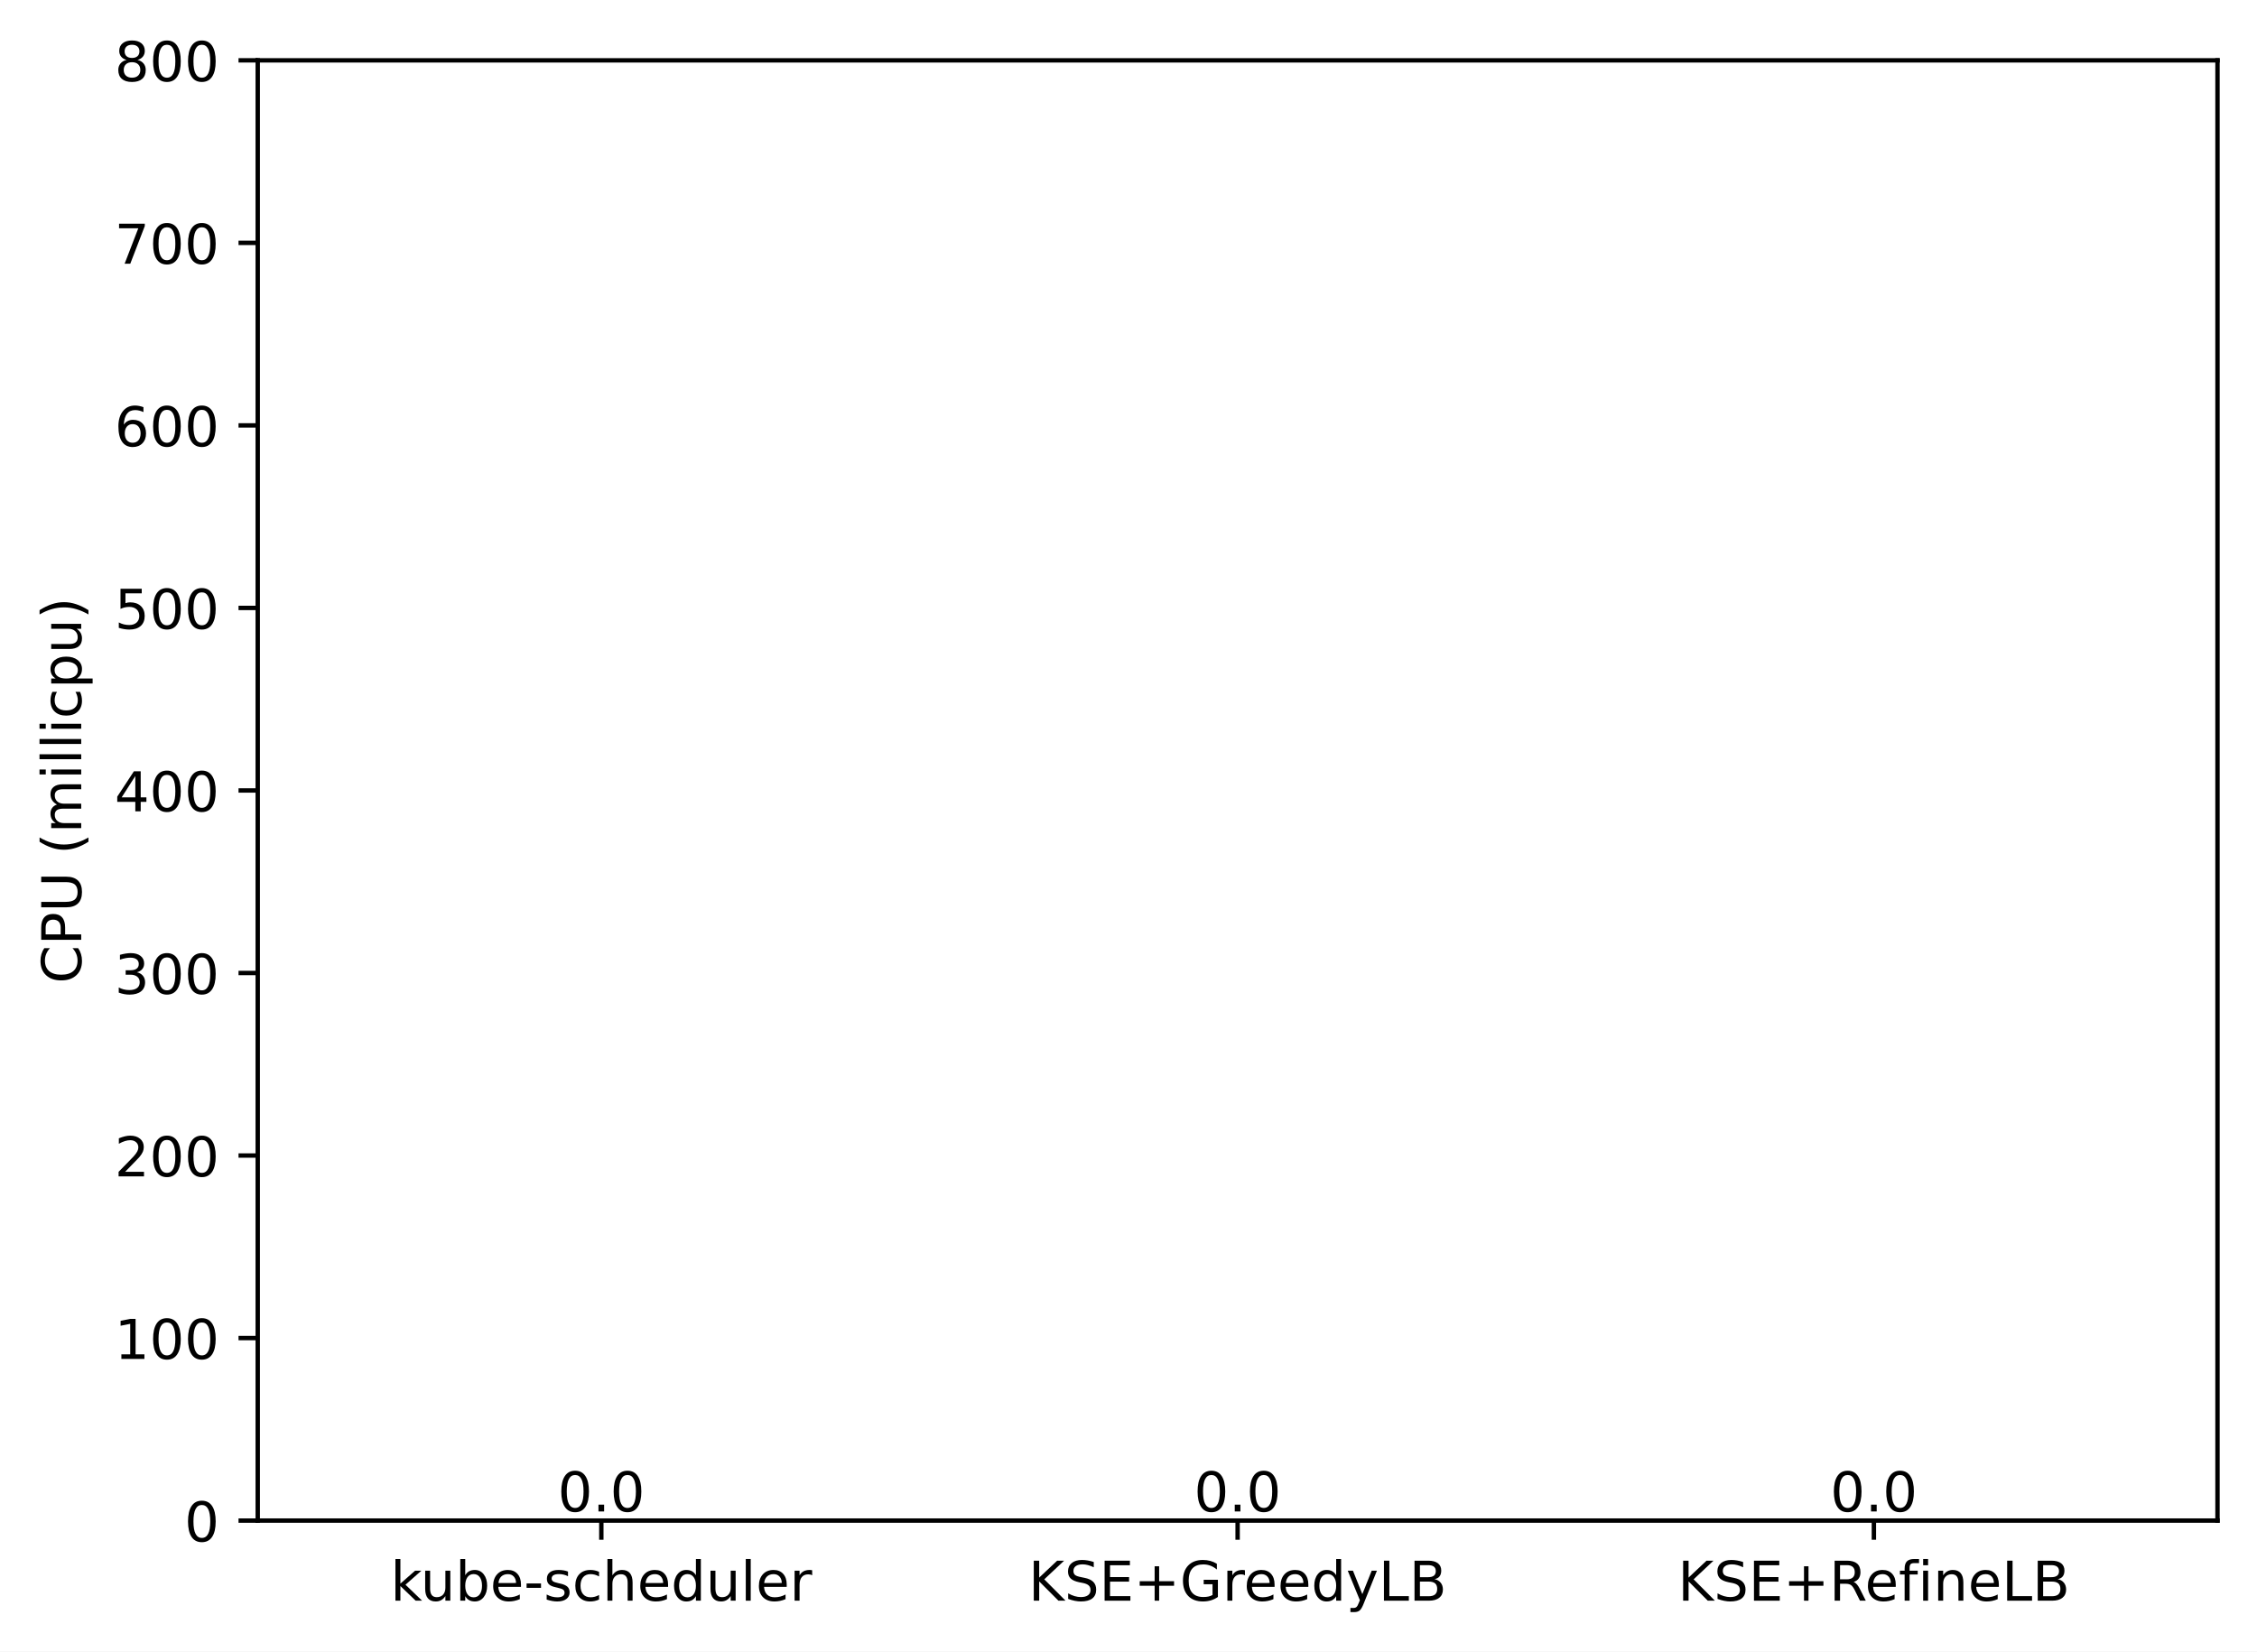
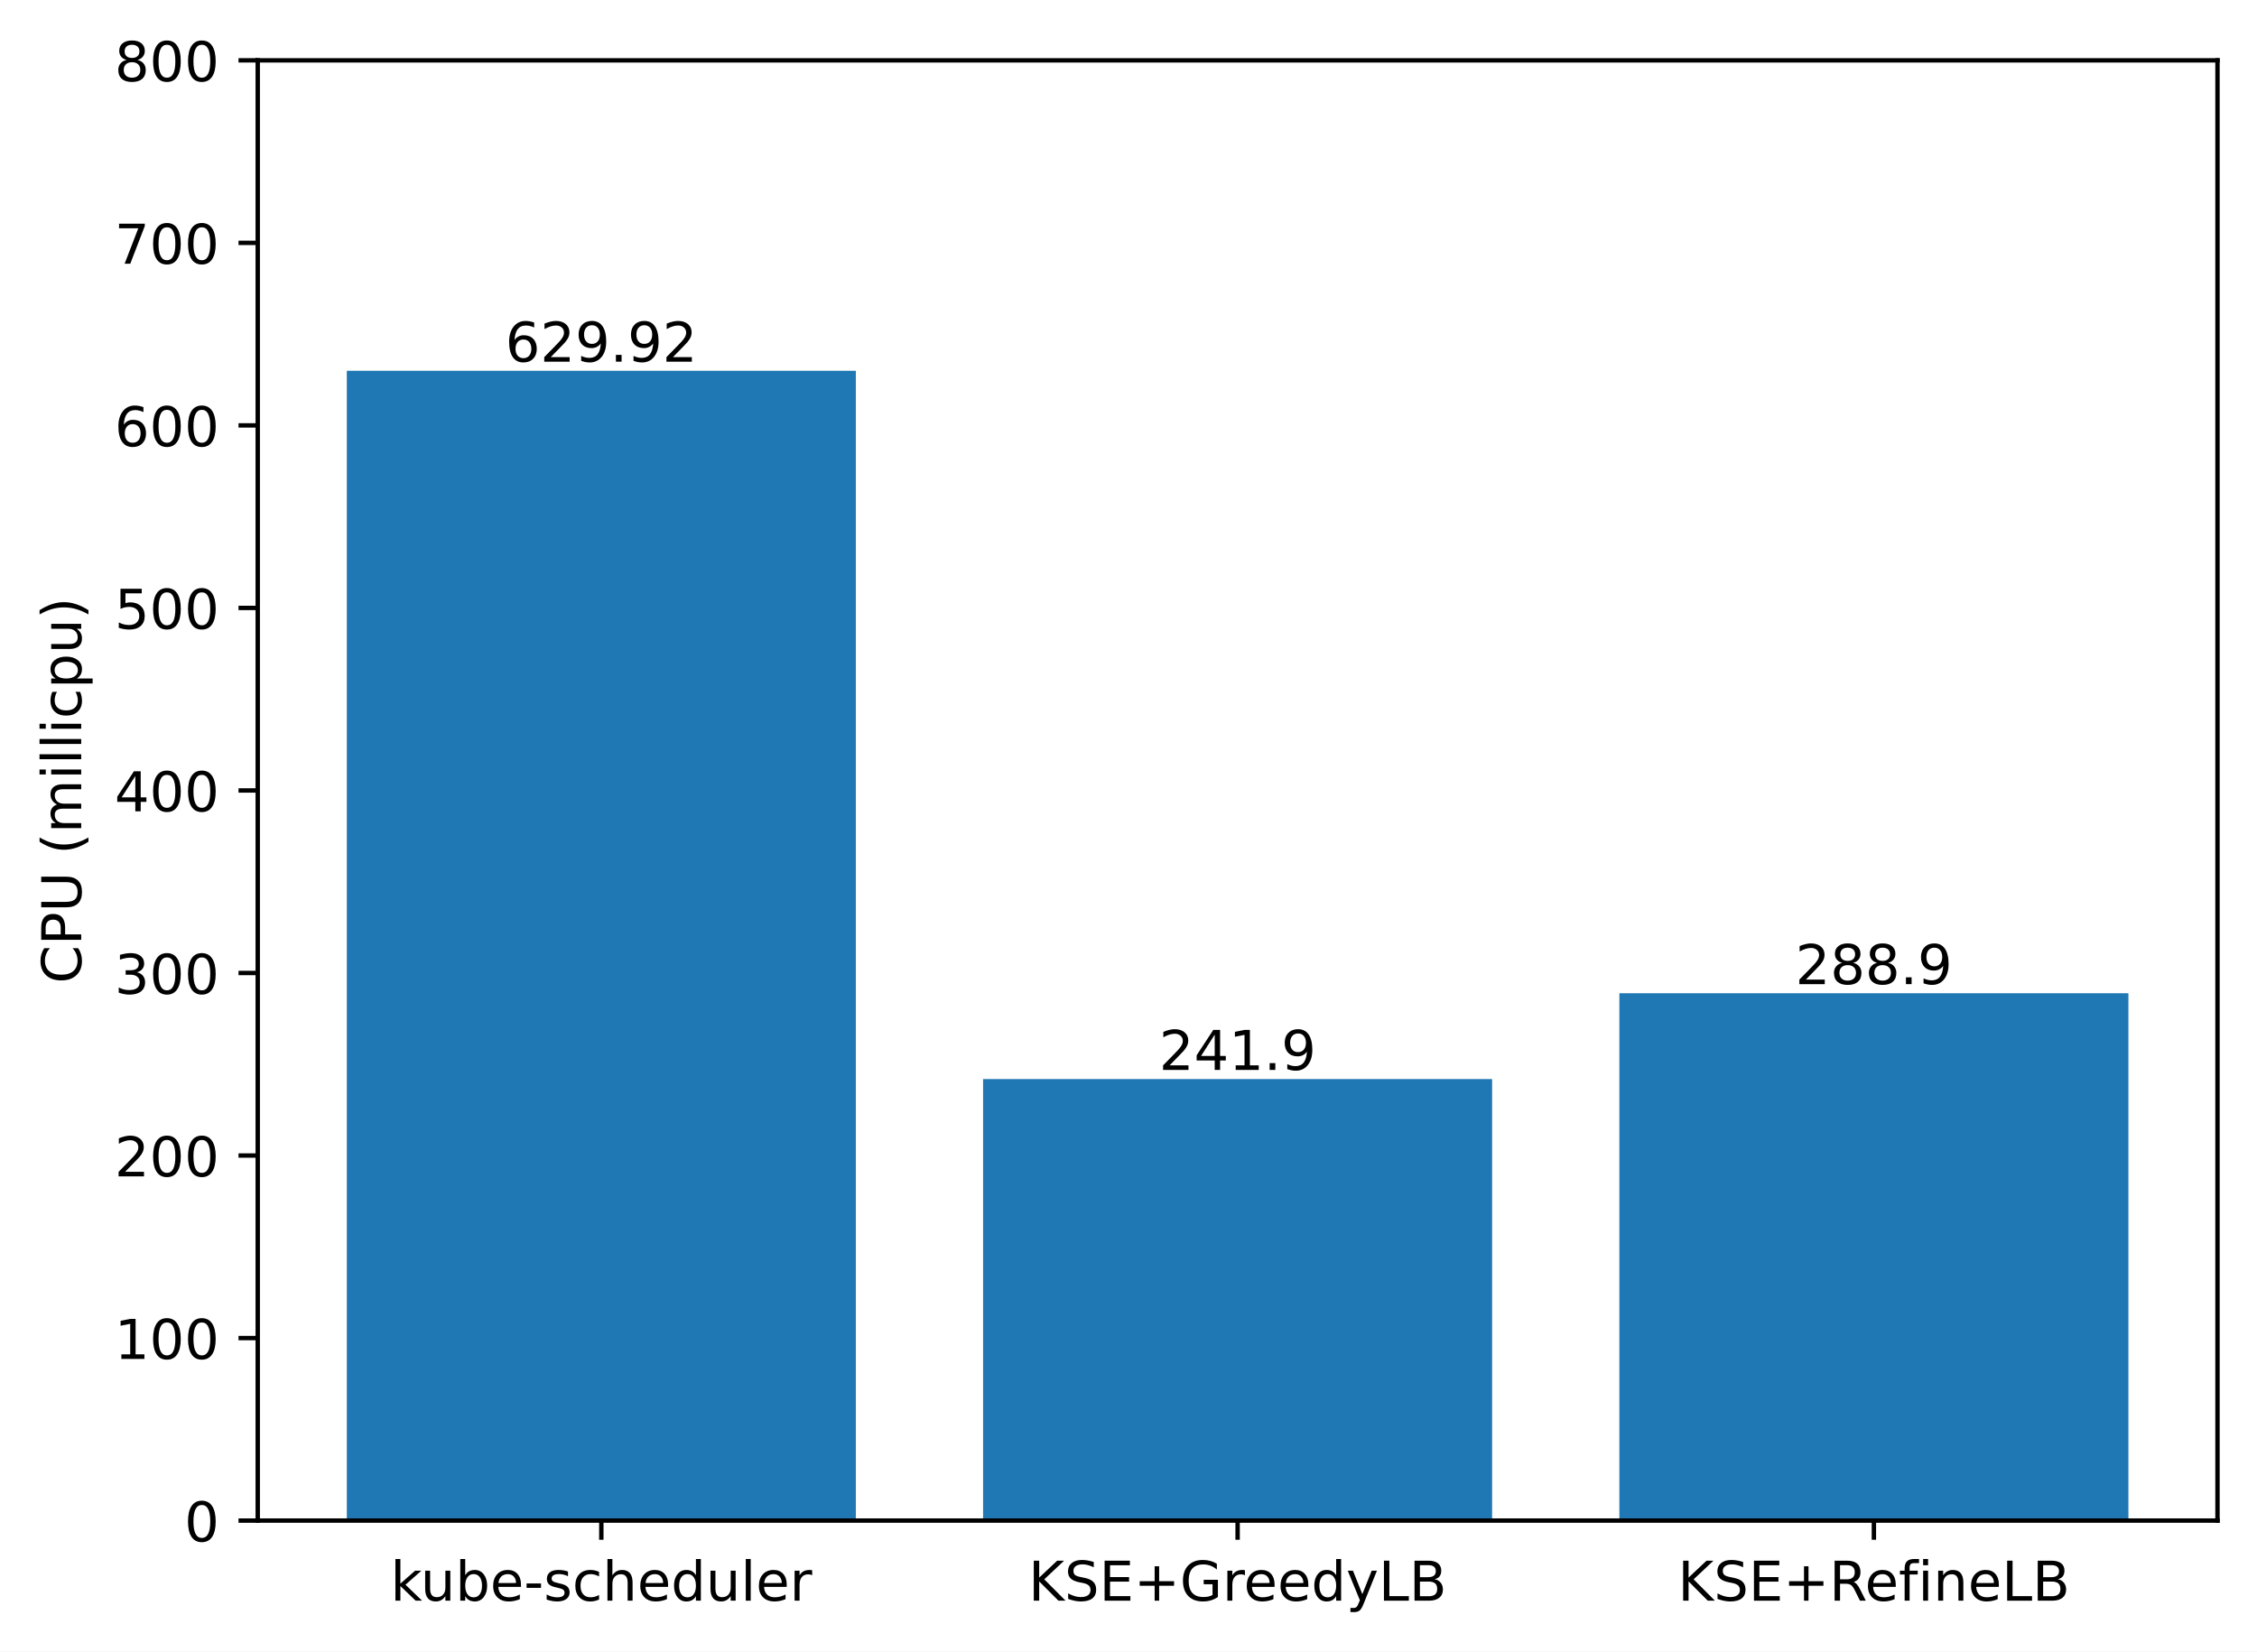
<svg xmlns="http://www.w3.org/2000/svg" xmlns:xlink="http://www.w3.org/1999/xlink" width="411.286pt" height="300.989pt" viewBox="0 0 411.286 300.989" version="1.1">
  <defs>
    <style type="text/css">*{stroke-linejoin: round; stroke-linecap: butt}</style>
  </defs>
  <g id="figure_1">
    <g id="patch_1">
      <path d="M 0 300.989  L 411.286 300.989  L 411.286 0  L 0 0  z " style="fill: #ffffff" />
    </g>
    <g id="axes_1">
      <g id="patch_2">
        <path d="M 46.966 277.111  L 404.086 277.111  L 404.086 10.999  L 46.966 10.999  z " style="fill: #ffffff" />
      </g>
      <g id="patch_3">
-         <path d="M 63.198 277.111  L 155.957 277.111  L 155.957 277.111  L 63.198 277.111  z " clip-path="url(#p29ecff7913)" style="fill: #1f77b4" />
+         <path d="M 63.198 277.111  L 155.957 277.111  L 155.957 67.575  L 63.198 67.575  z " clip-path="url(#pca6b2e32e9)" style="fill: #1f77b4" />
      </g>
      <g id="patch_4">
-         <path d="M 179.146 277.111  L 271.905 277.111  L 271.905 277.111  L 179.146 277.111  z " clip-path="url(#p29ecff7913)" style="fill: #1f77b4" />
+         <path d="M 179.146 277.111  L 271.905 277.111  L 271.905 196.646  L 179.146 196.646  z " clip-path="url(#pca6b2e32e9)" style="fill: #1f77b4" />
      </g>
      <g id="patch_5">
-         <path d="M 295.094 277.111  L 387.853 277.111  L 387.853 277.111  L 295.094 277.111  z " clip-path="url(#p29ecff7913)" style="fill: #1f77b4" />
+         <path d="M 295.094 277.111  L 387.853 277.111  L 387.853 181.012  L 295.094 181.012  z " clip-path="url(#pca6b2e32e9)" style="fill: #1f77b4" />
      </g>
      <g id="matplotlib.axis_1">
        <g id="xtick_1">
          <g id="line2d_1">
            <defs>
-               <path id="m859a3d8992" d="M 0 0  L 0 3.5  " style="stroke: #000000; stroke-width: 0.8" />
+               <path id="m53c9adfbac" d="M 0 0  L 0 3.5  " style="stroke: #000000; stroke-width: 0.8" />
            </defs>
            <g>
-               <use xlink:href="#m859a3d8992" x="109.578" y="277.111" style="stroke: #000000; stroke-width: 0.8" />
+               <use xlink:href="#m53c9adfbac" x="109.578" y="277.111" style="stroke: #000000; stroke-width: 0.8" />
            </g>
          </g>
          <g id="text_1">
            <g transform="translate(71.15179 291.7097)scale(0.1 -0.1)">
              <defs>
                <path id="DejaVuSans-6b" d="M 581 4863  L 1159 4863  L 1159 1991  L 2875 3500  L 3609 3500  L 1753 1863  L 3688 0  L 2938 0  L 1159 1709  L 1159 0  L 581 0  L 581 4863  z " transform="scale(0.015625)" />
                <path id="DejaVuSans-75" d="M 544 1381  L 544 3500  L 1119 3500  L 1119 1403  Q 1119 906 1312 657  Q 1506 409 1894 409  Q 2359 409 2629 706  Q 2900 1003 2900 1516  L 2900 3500  L 3475 3500  L 3475 0  L 2900 0  L 2900 538  Q 2691 219 2414 64  Q 2138 -91 1772 -91  Q 1169 -91 856 284  Q 544 659 544 1381  z M 1991 3584  L 1991 3584  z " transform="scale(0.015625)" />
                <path id="DejaVuSans-62" d="M 3116 1747  Q 3116 2381 2855 2742  Q 2594 3103 2138 3103  Q 1681 3103 1420 2742  Q 1159 2381 1159 1747  Q 1159 1113 1420 752  Q 1681 391 2138 391  Q 2594 391 2855 752  Q 3116 1113 3116 1747  z M 1159 2969  Q 1341 3281 1617 3432  Q 1894 3584 2278 3584  Q 2916 3584 3314 3078  Q 3713 2572 3713 1747  Q 3713 922 3314 415  Q 2916 -91 2278 -91  Q 1894 -91 1617 61  Q 1341 213 1159 525  L 1159 0  L 581 0  L 581 4863  L 1159 4863  L 1159 2969  z " transform="scale(0.015625)" />
                <path id="DejaVuSans-65" d="M 3597 1894  L 3597 1613  L 953 1613  Q 991 1019 1311 708  Q 1631 397 2203 397  Q 2534 397 2845 478  Q 3156 559 3463 722  L 3463 178  Q 3153 47 2828 -22  Q 2503 -91 2169 -91  Q 1331 -91 842 396  Q 353 884 353 1716  Q 353 2575 817 3079  Q 1281 3584 2069 3584  Q 2775 3584 3186 3129  Q 3597 2675 3597 1894  z M 3022 2063  Q 3016 2534 2758 2815  Q 2500 3097 2075 3097  Q 1594 3097 1305 2825  Q 1016 2553 972 2059  L 3022 2063  z " transform="scale(0.015625)" />
                <path id="DejaVuSans-2d" d="M 313 2009  L 1997 2009  L 1997 1497  L 313 1497  L 313 2009  z " transform="scale(0.015625)" />
                <path id="DejaVuSans-73" d="M 2834 3397  L 2834 2853  Q 2591 2978 2328 3040  Q 2066 3103 1784 3103  Q 1356 3103 1142 2972  Q 928 2841 928 2578  Q 928 2378 1081 2264  Q 1234 2150 1697 2047  L 1894 2003  Q 2506 1872 2764 1633  Q 3022 1394 3022 966  Q 3022 478 2636 193  Q 2250 -91 1575 -91  Q 1294 -91 989 -36  Q 684 19 347 128  L 347 722  Q 666 556 975 473  Q 1284 391 1588 391  Q 1994 391 2212 530  Q 2431 669 2431 922  Q 2431 1156 2273 1281  Q 2116 1406 1581 1522  L 1381 1569  Q 847 1681 609 1914  Q 372 2147 372 2553  Q 372 3047 722 3315  Q 1072 3584 1716 3584  Q 2034 3584 2315 3537  Q 2597 3491 2834 3397  z " transform="scale(0.015625)" />
                <path id="DejaVuSans-63" d="M 3122 3366  L 3122 2828  Q 2878 2963 2633 3030  Q 2388 3097 2138 3097  Q 1578 3097 1268 2742  Q 959 2388 959 1747  Q 959 1106 1268 751  Q 1578 397 2138 397  Q 2388 397 2633 464  Q 2878 531 3122 666  L 3122 134  Q 2881 22 2623 -34  Q 2366 -91 2075 -91  Q 1284 -91 818 406  Q 353 903 353 1747  Q 353 2603 823 3093  Q 1294 3584 2113 3584  Q 2378 3584 2631 3529  Q 2884 3475 3122 3366  z " transform="scale(0.015625)" />
                <path id="DejaVuSans-68" d="M 3513 2113  L 3513 0  L 2938 0  L 2938 2094  Q 2938 2591 2744 2837  Q 2550 3084 2163 3084  Q 1697 3084 1428 2787  Q 1159 2491 1159 1978  L 1159 0  L 581 0  L 581 4863  L 1159 4863  L 1159 2956  Q 1366 3272 1645 3428  Q 1925 3584 2291 3584  Q 2894 3584 3203 3211  Q 3513 2838 3513 2113  z " transform="scale(0.015625)" />
                <path id="DejaVuSans-64" d="M 2906 2969  L 2906 4863  L 3481 4863  L 3481 0  L 2906 0  L 2906 525  Q 2725 213 2448 61  Q 2172 -91 1784 -91  Q 1150 -91 751 415  Q 353 922 353 1747  Q 353 2572 751 3078  Q 1150 3584 1784 3584  Q 2172 3584 2448 3432  Q 2725 3281 2906 2969  z M 947 1747  Q 947 1113 1208 752  Q 1469 391 1925 391  Q 2381 391 2643 752  Q 2906 1113 2906 1747  Q 2906 2381 2643 2742  Q 2381 3103 1925 3103  Q 1469 3103 1208 2742  Q 947 2381 947 1747  z " transform="scale(0.015625)" />
                <path id="DejaVuSans-6c" d="M 603 4863  L 1178 4863  L 1178 0  L 603 0  L 603 4863  z " transform="scale(0.015625)" />
                <path id="DejaVuSans-72" d="M 2631 2963  Q 2534 3019 2420 3045  Q 2306 3072 2169 3072  Q 1681 3072 1420 2755  Q 1159 2438 1159 1844  L 1159 0  L 581 0  L 581 3500  L 1159 3500  L 1159 2956  Q 1341 3275 1631 3429  Q 1922 3584 2338 3584  Q 2397 3584 2469 3576  Q 2541 3569 2628 3553  L 2631 2963  z " transform="scale(0.015625)" />
              </defs>
              <use xlink:href="#DejaVuSans-6b" />
              <use xlink:href="#DejaVuSans-75" x="54.785" />
              <use xlink:href="#DejaVuSans-62" x="118.164" />
              <use xlink:href="#DejaVuSans-65" x="181.641" />
              <use xlink:href="#DejaVuSans-2d" x="243.164" />
              <use xlink:href="#DejaVuSans-73" x="279.248" />
              <use xlink:href="#DejaVuSans-63" x="331.348" />
              <use xlink:href="#DejaVuSans-68" x="386.328" />
              <use xlink:href="#DejaVuSans-65" x="449.707" />
              <use xlink:href="#DejaVuSans-64" x="511.23" />
              <use xlink:href="#DejaVuSans-75" x="574.707" />
              <use xlink:href="#DejaVuSans-6c" x="638.086" />
              <use xlink:href="#DejaVuSans-65" x="665.869" />
              <use xlink:href="#DejaVuSans-72" x="727.393" />
            </g>
          </g>
        </g>
        <g id="xtick_2">
          <g id="line2d_2">
            <g>
-               <use xlink:href="#m859a3d8992" x="225.526" y="277.111" style="stroke: #000000; stroke-width: 0.8" />
+               <use xlink:href="#m53c9adfbac" x="225.526" y="277.111" style="stroke: #000000; stroke-width: 0.8" />
            </g>
          </g>
          <g id="text_2">
            <g transform="translate(187.403 291.7097)scale(0.1 -0.1)">
              <defs>
                <path id="DejaVuSans-4b" d="M 628 4666  L 1259 4666  L 1259 2694  L 3353 4666  L 4166 4666  L 1850 2491  L 4331 0  L 3500 0  L 1259 2247  L 1259 0  L 628 0  L 628 4666  z " transform="scale(0.015625)" />
                <path id="DejaVuSans-53" d="M 3425 4513  L 3425 3897  Q 3066 4069 2747 4153  Q 2428 4238 2131 4238  Q 1616 4238 1336 4038  Q 1056 3838 1056 3469  Q 1056 3159 1242 3001  Q 1428 2844 1947 2747  L 2328 2669  Q 3034 2534 3370 2195  Q 3706 1856 3706 1288  Q 3706 609 3251 259  Q 2797 -91 1919 -91  Q 1588 -91 1214 -16  Q 841 59 441 206  L 441 856  Q 825 641 1194 531  Q 1563 422 1919 422  Q 2459 422 2753 634  Q 3047 847 3047 1241  Q 3047 1584 2836 1778  Q 2625 1972 2144 2069  L 1759 2144  Q 1053 2284 737 2584  Q 422 2884 422 3419  Q 422 4038 858 4394  Q 1294 4750 2059 4750  Q 2388 4750 2728 4690  Q 3069 4631 3425 4513  z " transform="scale(0.015625)" />
                <path id="DejaVuSans-45" d="M 628 4666  L 3578 4666  L 3578 4134  L 1259 4134  L 1259 2753  L 3481 2753  L 3481 2222  L 1259 2222  L 1259 531  L 3634 531  L 3634 0  L 628 0  L 628 4666  z " transform="scale(0.015625)" />
                <path id="DejaVuSans-2b" d="M 2944 4013  L 2944 2272  L 4684 2272  L 4684 1741  L 2944 1741  L 2944 0  L 2419 0  L 2419 1741  L 678 1741  L 678 2272  L 2419 2272  L 2419 4013  L 2944 4013  z " transform="scale(0.015625)" />
                <path id="DejaVuSans-47" d="M 3809 666  L 3809 1919  L 2778 1919  L 2778 2438  L 4434 2438  L 4434 434  Q 4069 175 3628 42  Q 3188 -91 2688 -91  Q 1594 -91 976 548  Q 359 1188 359 2328  Q 359 3472 976 4111  Q 1594 4750 2688 4750  Q 3144 4750 3555 4637  Q 3966 4525 4313 4306  L 4313 3634  Q 3963 3931 3569 4081  Q 3175 4231 2741 4231  Q 1884 4231 1454 3753  Q 1025 3275 1025 2328  Q 1025 1384 1454 906  Q 1884 428 2741 428  Q 3075 428 3337 486  Q 3600 544 3809 666  z " transform="scale(0.015625)" />
                <path id="DejaVuSans-79" d="M 2059 -325  Q 1816 -950 1584 -1140  Q 1353 -1331 966 -1331  L 506 -1331  L 506 -850  L 844 -850  Q 1081 -850 1212 -737  Q 1344 -625 1503 -206  L 1606 56  L 191 3500  L 800 3500  L 1894 763  L 2988 3500  L 3597 3500  L 2059 -325  z " transform="scale(0.015625)" />
                <path id="DejaVuSans-4c" d="M 628 4666  L 1259 4666  L 1259 531  L 3531 531  L 3531 0  L 628 0  L 628 4666  z " transform="scale(0.015625)" />
                <path id="DejaVuSans-42" d="M 1259 2228  L 1259 519  L 2272 519  Q 2781 519 3026 730  Q 3272 941 3272 1375  Q 3272 1813 3026 2020  Q 2781 2228 2272 2228  L 1259 2228  z M 1259 4147  L 1259 2741  L 2194 2741  Q 2656 2741 2882 2914  Q 3109 3088 3109 3444  Q 3109 3797 2882 3972  Q 2656 4147 2194 4147  L 1259 4147  z M 628 4666  L 2241 4666  Q 2963 4666 3353 4366  Q 3744 4066 3744 3513  Q 3744 3084 3544 2831  Q 3344 2578 2956 2516  Q 3422 2416 3680 2098  Q 3938 1781 3938 1306  Q 3938 681 3513 340  Q 3088 0 2303 0  L 628 0  L 628 4666  z " transform="scale(0.015625)" />
              </defs>
              <use xlink:href="#DejaVuSans-4b" />
              <use xlink:href="#DejaVuSans-53" x="65.576" />
              <use xlink:href="#DejaVuSans-45" x="129.053" />
              <use xlink:href="#DejaVuSans-2b" x="192.236" />
              <use xlink:href="#DejaVuSans-47" x="276.025" />
              <use xlink:href="#DejaVuSans-72" x="353.516" />
              <use xlink:href="#DejaVuSans-65" x="392.379" />
              <use xlink:href="#DejaVuSans-65" x="453.902" />
              <use xlink:href="#DejaVuSans-64" x="515.426" />
              <use xlink:href="#DejaVuSans-79" x="578.902" />
              <use xlink:href="#DejaVuSans-4c" x="638.082" />
              <use xlink:href="#DejaVuSans-42" x="693.795" />
            </g>
          </g>
        </g>
        <g id="xtick_3">
          <g id="line2d_3">
            <g>
-               <use xlink:href="#m859a3d8992" x="341.474" y="277.111" style="stroke: #000000; stroke-width: 0.8" />
+               <use xlink:href="#m53c9adfbac" x="341.474" y="277.111" style="stroke: #000000; stroke-width: 0.8" />
            </g>
          </g>
          <g id="text_3">
            <g transform="translate(305.7346 291.7097)scale(0.1 -0.1)">
              <defs>
                <path id="DejaVuSans-52" d="M 2841 2188  Q 3044 2119 3236 1894  Q 3428 1669 3622 1275  L 4263 0  L 3584 0  L 2988 1197  Q 2756 1666 2539 1819  Q 2322 1972 1947 1972  L 1259 1972  L 1259 0  L 628 0  L 628 4666  L 2053 4666  Q 2853 4666 3247 4331  Q 3641 3997 3641 3322  Q 3641 2881 3436 2590  Q 3231 2300 2841 2188  z M 1259 4147  L 1259 2491  L 2053 2491  Q 2509 2491 2742 2702  Q 2975 2913 2975 3322  Q 2975 3731 2742 3939  Q 2509 4147 2053 4147  L 1259 4147  z " transform="scale(0.015625)" />
                <path id="DejaVuSans-66" d="M 2375 4863  L 2375 4384  L 1825 4384  Q 1516 4384 1395 4259  Q 1275 4134 1275 3809  L 1275 3500  L 2222 3500  L 2222 3053  L 1275 3053  L 1275 0  L 697 0  L 697 3053  L 147 3053  L 147 3500  L 697 3500  L 697 3744  Q 697 4328 969 4595  Q 1241 4863 1831 4863  L 2375 4863  z " transform="scale(0.015625)" />
                <path id="DejaVuSans-69" d="M 603 3500  L 1178 3500  L 1178 0  L 603 0  L 603 3500  z M 603 4863  L 1178 4863  L 1178 4134  L 603 4134  L 603 4863  z " transform="scale(0.015625)" />
                <path id="DejaVuSans-6e" d="M 3513 2113  L 3513 0  L 2938 0  L 2938 2094  Q 2938 2591 2744 2837  Q 2550 3084 2163 3084  Q 1697 3084 1428 2787  Q 1159 2491 1159 1978  L 1159 0  L 581 0  L 581 3500  L 1159 3500  L 1159 2956  Q 1366 3272 1645 3428  Q 1925 3584 2291 3584  Q 2894 3584 3203 3211  Q 3513 2838 3513 2113  z " transform="scale(0.015625)" />
              </defs>
              <use xlink:href="#DejaVuSans-4b" />
              <use xlink:href="#DejaVuSans-53" x="65.576" />
              <use xlink:href="#DejaVuSans-45" x="129.053" />
              <use xlink:href="#DejaVuSans-2b" x="192.236" />
              <use xlink:href="#DejaVuSans-52" x="276.025" />
              <use xlink:href="#DejaVuSans-65" x="341.008" />
              <use xlink:href="#DejaVuSans-66" x="402.531" />
              <use xlink:href="#DejaVuSans-69" x="437.736" />
              <use xlink:href="#DejaVuSans-6e" x="465.52" />
              <use xlink:href="#DejaVuSans-65" x="528.898" />
              <use xlink:href="#DejaVuSans-4c" x="590.422" />
              <use xlink:href="#DejaVuSans-42" x="646.135" />
            </g>
          </g>
        </g>
      </g>
      <g id="matplotlib.axis_2">
        <g id="ytick_1">
          <g id="line2d_4">
            <defs>
-               <path id="m8be494d481" d="M 0 0  L -3.5 0  " style="stroke: #000000; stroke-width: 0.8" />
+               <path id="m9aac01a57a" d="M 0 0  L -3.5 0  " style="stroke: #000000; stroke-width: 0.8" />
            </defs>
            <g>
-               <use xlink:href="#m8be494d481" x="46.966" y="277.111" style="stroke: #000000; stroke-width: 0.8" />
+               <use xlink:href="#m9aac01a57a" x="46.966" y="277.111" style="stroke: #000000; stroke-width: 0.8" />
            </g>
          </g>
          <g id="text_4">
            <g transform="translate(33.60312 280.9104)scale(0.1 -0.1)">
              <defs>
                <path id="DejaVuSans-30" d="M 2034 4250  Q 1547 4250 1301 3770  Q 1056 3291 1056 2328  Q 1056 1369 1301 889  Q 1547 409 2034 409  Q 2525 409 2770 889  Q 3016 1369 3016 2328  Q 3016 3291 2770 3770  Q 2525 4250 2034 4250  z M 2034 4750  Q 2819 4750 3233 4129  Q 3647 3509 3647 2328  Q 3647 1150 3233 529  Q 2819 -91 2034 -91  Q 1250 -91 836 529  Q 422 1150 422 2328  Q 422 3509 836 4129  Q 1250 4750 2034 4750  z " transform="scale(0.015625)" />
              </defs>
              <use xlink:href="#DejaVuSans-30" />
            </g>
          </g>
        </g>
        <g id="ytick_2">
          <g id="line2d_5">
            <g>
-               <use xlink:href="#m8be494d481" x="46.966" y="243.847" style="stroke: #000000; stroke-width: 0.8" />
+               <use xlink:href="#m9aac01a57a" x="46.966" y="243.847" style="stroke: #000000; stroke-width: 0.8" />
            </g>
          </g>
          <g id="text_5">
            <g transform="translate(20.87813 247.6464)scale(0.1 -0.1)">
              <defs>
                <path id="DejaVuSans-31" d="M 794 531  L 1825 531  L 1825 4091  L 703 3866  L 703 4441  L 1819 4666  L 2450 4666  L 2450 531  L 3481 531  L 3481 0  L 794 0  L 794 531  z " transform="scale(0.015625)" />
              </defs>
              <use xlink:href="#DejaVuSans-31" />
              <use xlink:href="#DejaVuSans-30" x="63.623" />
              <use xlink:href="#DejaVuSans-30" x="127.246" />
            </g>
          </g>
        </g>
        <g id="ytick_3">
          <g id="line2d_6">
            <g>
-               <use xlink:href="#m8be494d481" x="46.966" y="210.583" style="stroke: #000000; stroke-width: 0.8" />
+               <use xlink:href="#m9aac01a57a" x="46.966" y="210.583" style="stroke: #000000; stroke-width: 0.8" />
            </g>
          </g>
          <g id="text_6">
            <g transform="translate(20.87813 214.3824)scale(0.1 -0.1)">
              <defs>
                <path id="DejaVuSans-32" d="M 1228 531  L 3431 531  L 3431 0  L 469 0  L 469 531  Q 828 903 1448 1529  Q 2069 2156 2228 2338  Q 2531 2678 2651 2914  Q 2772 3150 2772 3378  Q 2772 3750 2511 3984  Q 2250 4219 1831 4219  Q 1534 4219 1204 4116  Q 875 4013 500 3803  L 500 4441  Q 881 4594 1212 4672  Q 1544 4750 1819 4750  Q 2544 4750 2975 4387  Q 3406 4025 3406 3419  Q 3406 3131 3298 2873  Q 3191 2616 2906 2266  Q 2828 2175 2409 1742  Q 1991 1309 1228 531  z " transform="scale(0.015625)" />
              </defs>
              <use xlink:href="#DejaVuSans-32" />
              <use xlink:href="#DejaVuSans-30" x="63.623" />
              <use xlink:href="#DejaVuSans-30" x="127.246" />
            </g>
          </g>
        </g>
        <g id="ytick_4">
          <g id="line2d_7">
            <g>
-               <use xlink:href="#m8be494d481" x="46.966" y="177.319" style="stroke: #000000; stroke-width: 0.8" />
+               <use xlink:href="#m9aac01a57a" x="46.966" y="177.319" style="stroke: #000000; stroke-width: 0.8" />
            </g>
          </g>
          <g id="text_7">
            <g transform="translate(20.87813 181.1184)scale(0.1 -0.1)">
              <defs>
                <path id="DejaVuSans-33" d="M 2597 2516  Q 3050 2419 3304 2112  Q 3559 1806 3559 1356  Q 3559 666 3084 287  Q 2609 -91 1734 -91  Q 1441 -91 1130 -33  Q 819 25 488 141  L 488 750  Q 750 597 1062 519  Q 1375 441 1716 441  Q 2309 441 2620 675  Q 2931 909 2931 1356  Q 2931 1769 2642 2001  Q 2353 2234 1838 2234  L 1294 2234  L 1294 2753  L 1863 2753  Q 2328 2753 2575 2939  Q 2822 3125 2822 3475  Q 2822 3834 2567 4026  Q 2313 4219 1838 4219  Q 1578 4219 1281 4162  Q 984 4106 628 3988  L 628 4550  Q 988 4650 1302 4700  Q 1616 4750 1894 4750  Q 2613 4750 3031 4423  Q 3450 4097 3450 3541  Q 3450 3153 3228 2886  Q 3006 2619 2597 2516  z " transform="scale(0.015625)" />
              </defs>
              <use xlink:href="#DejaVuSans-33" />
              <use xlink:href="#DejaVuSans-30" x="63.623" />
              <use xlink:href="#DejaVuSans-30" x="127.246" />
            </g>
          </g>
        </g>
        <g id="ytick_5">
          <g id="line2d_8">
            <g>
-               <use xlink:href="#m8be494d481" x="46.966" y="144.055" style="stroke: #000000; stroke-width: 0.8" />
+               <use xlink:href="#m9aac01a57a" x="46.966" y="144.055" style="stroke: #000000; stroke-width: 0.8" />
            </g>
          </g>
          <g id="text_8">
            <g transform="translate(20.87813 147.8544)scale(0.1 -0.1)">
              <defs>
                <path id="DejaVuSans-34" d="M 2419 4116  L 825 1625  L 2419 1625  L 2419 4116  z M 2253 4666  L 3047 4666  L 3047 1625  L 3713 1625  L 3713 1100  L 3047 1100  L 3047 0  L 2419 0  L 2419 1100  L 313 1100  L 313 1709  L 2253 4666  z " transform="scale(0.015625)" />
              </defs>
              <use xlink:href="#DejaVuSans-34" />
              <use xlink:href="#DejaVuSans-30" x="63.623" />
              <use xlink:href="#DejaVuSans-30" x="127.246" />
            </g>
          </g>
        </g>
        <g id="ytick_6">
          <g id="line2d_9">
            <g>
-               <use xlink:href="#m8be494d481" x="46.966" y="110.791" style="stroke: #000000; stroke-width: 0.8" />
+               <use xlink:href="#m9aac01a57a" x="46.966" y="110.791" style="stroke: #000000; stroke-width: 0.8" />
            </g>
          </g>
          <g id="text_9">
            <g transform="translate(20.87813 114.5904)scale(0.1 -0.1)">
              <defs>
                <path id="DejaVuSans-35" d="M 691 4666  L 3169 4666  L 3169 4134  L 1269 4134  L 1269 2991  Q 1406 3038 1543 3061  Q 1681 3084 1819 3084  Q 2600 3084 3056 2656  Q 3513 2228 3513 1497  Q 3513 744 3044 326  Q 2575 -91 1722 -91  Q 1428 -91 1123 -41  Q 819 9 494 109  L 494 744  Q 775 591 1075 516  Q 1375 441 1709 441  Q 2250 441 2565 725  Q 2881 1009 2881 1497  Q 2881 1984 2565 2268  Q 2250 2553 1709 2553  Q 1456 2553 1204 2497  Q 953 2441 691 2322  L 691 4666  z " transform="scale(0.015625)" />
              </defs>
              <use xlink:href="#DejaVuSans-35" />
              <use xlink:href="#DejaVuSans-30" x="63.623" />
              <use xlink:href="#DejaVuSans-30" x="127.246" />
            </g>
          </g>
        </g>
        <g id="ytick_7">
          <g id="line2d_10">
            <g>
-               <use xlink:href="#m8be494d481" x="46.966" y="77.527" style="stroke: #000000; stroke-width: 0.8" />
+               <use xlink:href="#m9aac01a57a" x="46.966" y="77.527" style="stroke: #000000; stroke-width: 0.8" />
            </g>
          </g>
          <g id="text_10">
            <g transform="translate(20.87813 81.32644)scale(0.1 -0.1)">
              <defs>
                <path id="DejaVuSans-36" d="M 2113 2584  Q 1688 2584 1439 2293  Q 1191 2003 1191 1497  Q 1191 994 1439 701  Q 1688 409 2113 409  Q 2538 409 2786 701  Q 3034 994 3034 1497  Q 3034 2003 2786 2293  Q 2538 2584 2113 2584  z M 3366 4563  L 3366 3988  Q 3128 4100 2886 4159  Q 2644 4219 2406 4219  Q 1781 4219 1451 3797  Q 1122 3375 1075 2522  Q 1259 2794 1537 2939  Q 1816 3084 2150 3084  Q 2853 3084 3261 2657  Q 3669 2231 3669 1497  Q 3669 778 3244 343  Q 2819 -91 2113 -91  Q 1303 -91 875 529  Q 447 1150 447 2328  Q 447 3434 972 4092  Q 1497 4750 2381 4750  Q 2619 4750 2861 4703  Q 3103 4656 3366 4563  z " transform="scale(0.015625)" />
              </defs>
              <use xlink:href="#DejaVuSans-36" />
              <use xlink:href="#DejaVuSans-30" x="63.623" />
              <use xlink:href="#DejaVuSans-30" x="127.246" />
            </g>
          </g>
        </g>
        <g id="ytick_8">
          <g id="line2d_11">
            <g>
-               <use xlink:href="#m8be494d481" x="46.966" y="44.263" style="stroke: #000000; stroke-width: 0.8" />
+               <use xlink:href="#m9aac01a57a" x="46.966" y="44.263" style="stroke: #000000; stroke-width: 0.8" />
            </g>
          </g>
          <g id="text_11">
            <g transform="translate(20.87813 48.06244)scale(0.1 -0.1)">
              <defs>
                <path id="DejaVuSans-37" d="M 525 4666  L 3525 4666  L 3525 4397  L 1831 0  L 1172 0  L 2766 4134  L 525 4134  L 525 4666  z " transform="scale(0.015625)" />
              </defs>
              <use xlink:href="#DejaVuSans-37" />
              <use xlink:href="#DejaVuSans-30" x="63.623" />
              <use xlink:href="#DejaVuSans-30" x="127.246" />
            </g>
          </g>
        </g>
        <g id="ytick_9">
          <g id="line2d_12">
            <g>
-               <use xlink:href="#m8be494d481" x="46.966" y="10.999" style="stroke: #000000; stroke-width: 0.8" />
+               <use xlink:href="#m9aac01a57a" x="46.966" y="10.999" style="stroke: #000000; stroke-width: 0.8" />
            </g>
          </g>
          <g id="text_12">
            <g transform="translate(20.87813 14.79844)scale(0.1 -0.1)">
              <defs>
                <path id="DejaVuSans-38" d="M 2034 2216  Q 1584 2216 1326 1975  Q 1069 1734 1069 1313  Q 1069 891 1326 650  Q 1584 409 2034 409  Q 2484 409 2743 651  Q 3003 894 3003 1313  Q 3003 1734 2745 1975  Q 2488 2216 2034 2216  z M 1403 2484  Q 997 2584 770 2862  Q 544 3141 544 3541  Q 544 4100 942 4425  Q 1341 4750 2034 4750  Q 2731 4750 3128 4425  Q 3525 4100 3525 3541  Q 3525 3141 3298 2862  Q 3072 2584 2669 2484  Q 3125 2378 3379 2068  Q 3634 1759 3634 1313  Q 3634 634 3220 271  Q 2806 -91 2034 -91  Q 1263 -91 848 271  Q 434 634 434 1313  Q 434 1759 690 2068  Q 947 2378 1403 2484  z M 1172 3481  Q 1172 3119 1398 2916  Q 1625 2713 2034 2713  Q 2441 2713 2670 2916  Q 2900 3119 2900 3481  Q 2900 3844 2670 4047  Q 2441 4250 2034 4250  Q 1625 4250 1398 4047  Q 1172 3844 1172 3481  z " transform="scale(0.015625)" />
              </defs>
              <use xlink:href="#DejaVuSans-38" />
              <use xlink:href="#DejaVuSans-30" x="63.623" />
              <use xlink:href="#DejaVuSans-30" x="127.246" />
            </g>
          </g>
        </g>
        <g id="text_13">
          <g transform="translate(14.79844 179.2302)rotate(-90)scale(0.1 -0.1)">
            <defs>
              <path id="DejaVuSans-43" d="M 4122 4306  L 4122 3641  Q 3803 3938 3442 4084  Q 3081 4231 2675 4231  Q 1875 4231 1450 3742  Q 1025 3253 1025 2328  Q 1025 1406 1450 917  Q 1875 428 2675 428  Q 3081 428 3442 575  Q 3803 722 4122 1019  L 4122 359  Q 3791 134 3420 21  Q 3050 -91 2638 -91  Q 1578 -91 968 557  Q 359 1206 359 2328  Q 359 3453 968 4101  Q 1578 4750 2638 4750  Q 3056 4750 3426 4639  Q 3797 4528 4122 4306  z " transform="scale(0.015625)" />
              <path id="DejaVuSans-50" d="M 1259 4147  L 1259 2394  L 2053 2394  Q 2494 2394 2734 2622  Q 2975 2850 2975 3272  Q 2975 3691 2734 3919  Q 2494 4147 2053 4147  L 1259 4147  z M 628 4666  L 2053 4666  Q 2838 4666 3239 4311  Q 3641 3956 3641 3272  Q 3641 2581 3239 2228  Q 2838 1875 2053 1875  L 1259 1875  L 1259 0  L 628 0  L 628 4666  z " transform="scale(0.015625)" />
              <path id="DejaVuSans-55" d="M 556 4666  L 1191 4666  L 1191 1831  Q 1191 1081 1462 751  Q 1734 422 2344 422  Q 2950 422 3222 751  Q 3494 1081 3494 1831  L 3494 4666  L 4128 4666  L 4128 1753  Q 4128 841 3676 375  Q 3225 -91 2344 -91  Q 1459 -91 1007 375  Q 556 841 556 1753  L 556 4666  z " transform="scale(0.015625)" />
              <path id="DejaVuSans-20" transform="scale(0.015625)" />
              <path id="DejaVuSans-28" d="M 1984 4856  Q 1566 4138 1362 3434  Q 1159 2731 1159 2009  Q 1159 1288 1364 580  Q 1569 -128 1984 -844  L 1484 -844  Q 1016 -109 783 600  Q 550 1309 550 2009  Q 550 2706 781 3412  Q 1013 4119 1484 4856  L 1984 4856  z " transform="scale(0.015625)" />
              <path id="DejaVuSans-6d" d="M 3328 2828  Q 3544 3216 3844 3400  Q 4144 3584 4550 3584  Q 5097 3584 5394 3201  Q 5691 2819 5691 2113  L 5691 0  L 5113 0  L 5113 2094  Q 5113 2597 4934 2840  Q 4756 3084 4391 3084  Q 3944 3084 3684 2787  Q 3425 2491 3425 1978  L 3425 0  L 2847 0  L 2847 2094  Q 2847 2600 2669 2842  Q 2491 3084 2119 3084  Q 1678 3084 1418 2786  Q 1159 2488 1159 1978  L 1159 0  L 581 0  L 581 3500  L 1159 3500  L 1159 2956  Q 1356 3278 1631 3431  Q 1906 3584 2284 3584  Q 2666 3584 2933 3390  Q 3200 3197 3328 2828  z " transform="scale(0.015625)" />
              <path id="DejaVuSans-70" d="M 1159 525  L 1159 -1331  L 581 -1331  L 581 3500  L 1159 3500  L 1159 2969  Q 1341 3281 1617 3432  Q 1894 3584 2278 3584  Q 2916 3584 3314 3078  Q 3713 2572 3713 1747  Q 3713 922 3314 415  Q 2916 -91 2278 -91  Q 1894 -91 1617 61  Q 1341 213 1159 525  z M 3116 1747  Q 3116 2381 2855 2742  Q 2594 3103 2138 3103  Q 1681 3103 1420 2742  Q 1159 2381 1159 1747  Q 1159 1113 1420 752  Q 1681 391 2138 391  Q 2594 391 2855 752  Q 3116 1113 3116 1747  z " transform="scale(0.015625)" />
              <path id="DejaVuSans-29" d="M 513 4856  L 1013 4856  Q 1481 4119 1714 3412  Q 1947 2706 1947 2009  Q 1947 1309 1714 600  Q 1481 -109 1013 -844  L 513 -844  Q 928 -128 1133 580  Q 1338 1288 1338 2009  Q 1338 2731 1133 3434  Q 928 4138 513 4856  z " transform="scale(0.015625)" />
            </defs>
            <use xlink:href="#DejaVuSans-43" />
            <use xlink:href="#DejaVuSans-50" x="69.824" />
            <use xlink:href="#DejaVuSans-55" x="130.127" />
            <use xlink:href="#DejaVuSans-20" x="203.32" />
            <use xlink:href="#DejaVuSans-28" x="235.107" />
            <use xlink:href="#DejaVuSans-6d" x="274.121" />
            <use xlink:href="#DejaVuSans-69" x="371.533" />
            <use xlink:href="#DejaVuSans-6c" x="399.316" />
            <use xlink:href="#DejaVuSans-6c" x="427.1" />
            <use xlink:href="#DejaVuSans-69" x="454.883" />
            <use xlink:href="#DejaVuSans-63" x="482.666" />
            <use xlink:href="#DejaVuSans-70" x="537.646" />
            <use xlink:href="#DejaVuSans-75" x="601.123" />
            <use xlink:href="#DejaVuSans-29" x="664.502" />
          </g>
        </g>
      </g>
      <g id="patch_6">
        <path d="M 46.966 277.111  L 46.966 10.999  " style="fill: none; stroke: #000000; stroke-width: 0.8; stroke-linejoin: miter; stroke-linecap: square" />
      </g>
      <g id="patch_7">
        <path d="M 404.086 277.111  L 404.086 10.999  " style="fill: none; stroke: #000000; stroke-width: 0.8; stroke-linejoin: miter; stroke-linecap: square" />
      </g>
      <g id="patch_8">
        <path d="M 46.966 277.111  L 404.086 277.111  " style="fill: none; stroke: #000000; stroke-width: 0.8; stroke-linejoin: miter; stroke-linecap: square" />
      </g>
      <g id="patch_9">
        <path d="M 46.966 10.999  L 404.086 10.999  " style="fill: none; stroke: #000000; stroke-width: 0.8; stroke-linejoin: miter; stroke-linecap: square" />
      </g>
      <g id="text_14">
-         <g transform="translate(101.626 275.448)scale(0.1 -0.1)">
+         <g transform="translate(92.08226 65.91143)scale(0.1 -0.1)">
          <defs>
+             <path id="DejaVuSans-39" d="M 703 97  L 703 672  Q 941 559 1184 500  Q 1428 441 1663 441  Q 2288 441 2617 861  Q 2947 1281 2994 2138  Q 2813 1869 2534 1725  Q 2256 1581 1919 1581  Q 1219 1581 811 2004  Q 403 2428 403 3163  Q 403 3881 828 4315  Q 1253 4750 1959 4750  Q 2769 4750 3195 4129  Q 3622 3509 3622 2328  Q 3622 1225 3098 567  Q 2575 -91 1691 -91  Q 1453 -91 1209 -44  Q 966 3 703 97  z M 1959 2075  Q 2384 2075 2632 2365  Q 2881 2656 2881 3163  Q 2881 3666 2632 3958  Q 2384 4250 1959 4250  Q 1534 4250 1286 3958  Q 1038 3666 1038 3163  Q 1038 2656 1286 2365  Q 1534 2075 1959 2075  z " transform="scale(0.015625)" />
            <path id="DejaVuSans-2e" d="M 684 794  L 1344 794  L 1344 0  L 684 0  L 684 794  z " transform="scale(0.015625)" />
          </defs>
-           <use xlink:href="#DejaVuSans-30" />
-           <use xlink:href="#DejaVuSans-2e" x="63.623" />
-           <use xlink:href="#DejaVuSans-30" x="95.41" />
+           <use xlink:href="#DejaVuSans-36" />
+           <use xlink:href="#DejaVuSans-32" x="63.623" />
+           <use xlink:href="#DejaVuSans-39" x="127.246" />
+           <use xlink:href="#DejaVuSans-2e" x="190.869" />
+           <use xlink:href="#DejaVuSans-39" x="222.656" />
+           <use xlink:href="#DejaVuSans-32" x="286.279" />
        </g>
      </g>
      <g id="text_15">
-         <g transform="translate(217.5741 275.448)scale(0.1 -0.1)">
-           <use xlink:href="#DejaVuSans-30" />
-           <use xlink:href="#DejaVuSans-2e" x="63.623" />
-           <use xlink:href="#DejaVuSans-30" x="95.41" />
+         <g transform="translate(211.2116 194.9824)scale(0.1 -0.1)">
+           <use xlink:href="#DejaVuSans-32" />
+           <use xlink:href="#DejaVuSans-34" x="63.623" />
+           <use xlink:href="#DejaVuSans-31" x="127.246" />
+           <use xlink:href="#DejaVuSans-2e" x="190.869" />
+           <use xlink:href="#DejaVuSans-39" x="222.656" />
        </g>
      </g>
      <g id="text_16">
-         <g transform="translate(333.5221 275.448)scale(0.1 -0.1)">
-           <use xlink:href="#DejaVuSans-30" />
-           <use xlink:href="#DejaVuSans-2e" x="63.623" />
-           <use xlink:href="#DejaVuSans-30" x="95.41" />
+         <g transform="translate(327.1596 179.3483)scale(0.1 -0.1)">
+           <use xlink:href="#DejaVuSans-32" />
+           <use xlink:href="#DejaVuSans-38" x="63.623" />
+           <use xlink:href="#DejaVuSans-38" x="127.246" />
+           <use xlink:href="#DejaVuSans-2e" x="190.869" />
+           <use xlink:href="#DejaVuSans-39" x="222.656" />
        </g>
      </g>
    </g>
  </g>
  <defs>
-     <clipPath id="p29ecff7913">
+     <clipPath id="pca6b2e32e9">
      <rect x="46.966" y="10.999" width="357.12" height="266.112" />
    </clipPath>
  </defs>
</svg>
